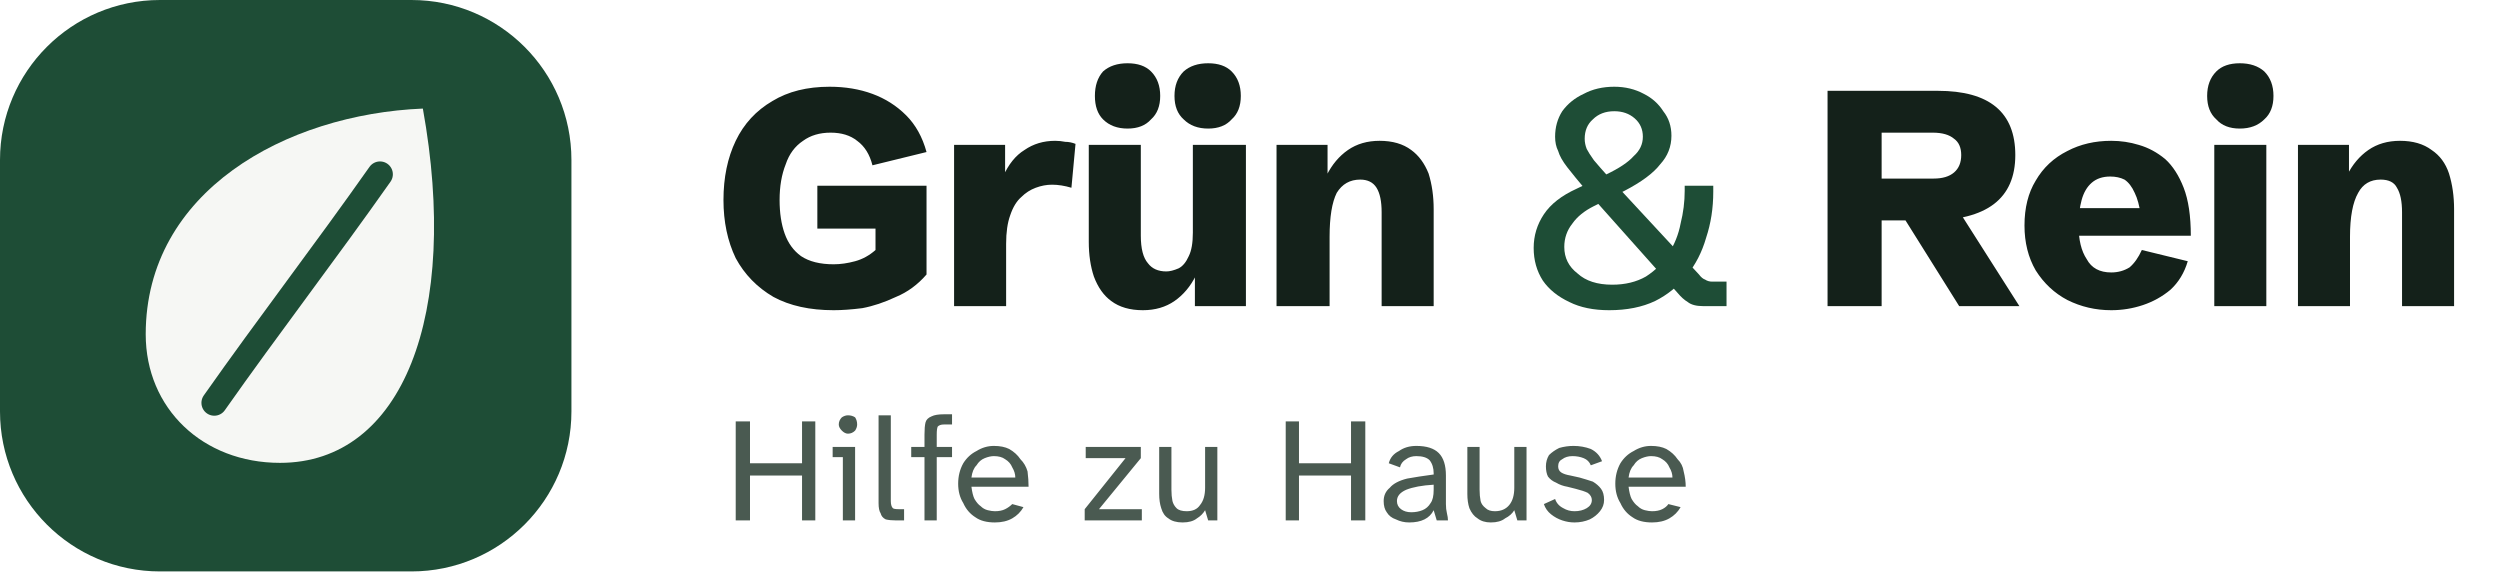
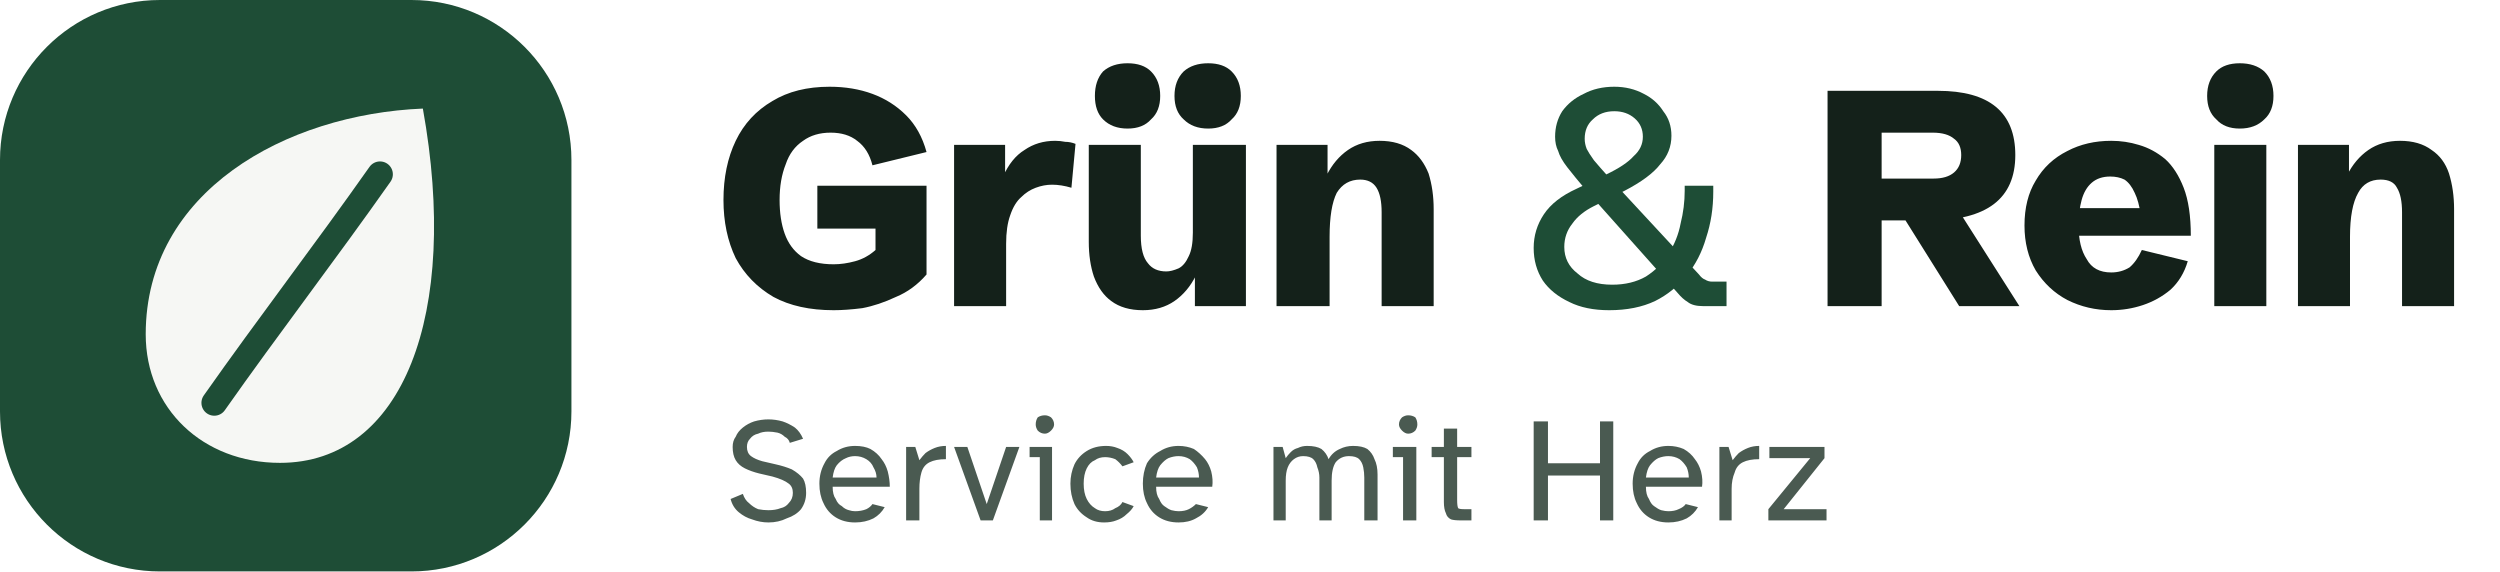
<svg xmlns="http://www.w3.org/2000/svg" viewBox="0 0 245 56" width="245" height="56" role="img" aria-labelledby="t">
  <g transform="translate(0 0) scale(0.56)">
    <rect width="100" height="100" rx="28" fill="#1E4D36" />
    <path d="M74 19C50 20 25.5 33.5 25.5 58.5 25.5 71.5 35.5 81 49 81 70.5 81 80.5 55 74 19Z" fill="#F6F7F4" />
    <path d="M37.5 70.5C47 57 57 44 66.5 30.5" fill="none" stroke="#1E4D36" stroke-width="4.5" stroke-linecap="round" />
  </g>
  <path fill="#14211A" d="M81.7 30.4Q78.2 30.4 75.8 29.1Q73.4 27.7 72.1 25.3Q70.9 22.8 70.9 19.6Q70.9 16.3 72.1 13.8Q73.3 11.3 75.7 9.9Q78 8.5 81.3 8.5Q83.6 8.5 85.5 9.2Q87.4 9.9 88.8 11.3Q90.2 12.7 90.8 14.9L85.5 16.2Q85.1 14.6 84 13.8Q83 13 81.4 13Q79.8 13 78.7 13.8Q77.5 14.6 77 16.1Q76.4 17.6 76.4 19.6Q76.4 21.5 76.9 22.9Q77.4 24.3 78.5 25.1Q79.7 25.9 81.7 25.9Q82.7 25.9 83.8 25.6Q84.9 25.3 85.8 24.5L85.8 21.2L87.8 22.4L80.1 22.4L80.1 18.2L90.8 18.2L90.8 26.9Q89.5 28.4 87.8 29.1Q86.1 29.9 84.5 30.2Q82.9 30.4 81.7 30.4ZM93.5 30L93.5 14.2L98.5 14.2L98.5 17.8L98.3 17.3Q99.1 15.5 100.4 14.7Q101.7 13.8 103.4 13.8Q103.9 13.8 104.4 13.9Q104.9 13.9 105.4 14.1L105 18.4Q104 18.1 103.1 18.1Q102.3 18.1 101.5 18.4Q100.7 18.7 100.1 19.3Q99.4 19.9 99 21.1Q98.6 22.2 98.6 23.9L98.6 30ZM112 30.4Q110.1 30.4 108.9 29.5Q107.8 28.7 107.2 27.1Q106.7 25.6 106.7 23.7L106.7 14.2L111.8 14.2L111.8 23.1Q111.8 25 112.5 25.8Q113.1 26.6 114.3 26.6Q114.8 26.6 115.5 26.3Q116.1 26 116.5 25.1Q116.9 24.3 116.9 22.8L116.9 14.2L122.1 14.2L122.1 30L117.1 30L117.1 26.3L117.2 27Q116.4 28.6 115.1 29.5Q113.8 30.4 112 30.4ZM110.5 12.6Q109 12.6 108.1 11.7Q107.3 10.9 107.3 9.4Q107.3 7.9 108.1 7Q109 6.2 110.5 6.2Q112 6.2 112.8 7Q113.7 7.9 113.7 9.4Q113.7 10.9 112.8 11.7Q112 12.6 110.5 12.6ZM118.4 12.6Q116.9 12.6 116 11.7Q115.1 10.9 115.1 9.4Q115.1 7.9 116 7Q116.9 6.2 118.4 6.2Q119.9 6.2 120.7 7Q121.6 7.9 121.6 9.4Q121.6 10.9 120.7 11.7Q119.9 12.6 118.4 12.6ZM125.1 30L125.1 14.2L130.1 14.2L130.1 17.9L130 17.2Q130.8 15.6 132.1 14.7Q133.4 13.8 135.2 13.8Q137.1 13.8 138.3 14.7Q139.4 15.5 140 17Q140.5 18.6 140.5 20.5L140.5 30L135.4 30L135.4 20.8Q135.4 19.2 134.9 18.4Q134.4 17.6 133.3 17.6Q131.8 17.6 131 18.9Q130.3 20.3 130.3 23.2L130.3 30ZM179.1 30L179.1 8.9L189.9 8.9Q197.5 8.9 197.5 15.2Q197.5 21.6 189.1 21.6L184.4 21.6L184.4 30ZM192 30L185.8 20.1L191.6 20.1L197.9 30ZM184.4 17.5L189.5 17.5Q190.8 17.5 191.5 16.9Q192.2 16.3 192.2 15.2Q192.2 14.1 191.5 13.6Q190.8 13 189.4 13L184.4 13ZM206.9 30.4Q204.6 30.4 202.6 29.4Q200.7 28.4 199.5 26.5Q198.4 24.6 198.4 22.1Q198.4 19.5 199.5 17.7Q200.6 15.8 202.6 14.8Q204.5 13.8 206.9 13.8Q208.3 13.8 209.6 14.2Q211 14.6 212.2 15.6Q213.3 16.6 214 18.4Q214.7 20.2 214.7 23.1L201.7 23.1L201.7 20.4L210.1 20.4L209.8 21.1Q209.6 19.7 209.2 18.9Q208.8 18 208.2 17.6Q207.6 17.3 206.8 17.3Q205.7 17.3 205 17.9Q204.3 18.5 204 19.6Q203.7 20.7 203.7 22.1Q203.7 24.2 204.5 25.4Q205.2 26.7 206.9 26.7Q207.9 26.7 208.7 26.2Q209.4 25.6 209.9 24.5L214.4 25.6Q213.9 27.3 212.7 28.4Q211.5 29.4 210 29.9Q208.5 30.4 206.9 30.4ZM217 30L217 14.2L222.1 14.2L222.1 30ZM219.5 12.6Q218 12.6 217.2 11.7Q216.3 10.9 216.3 9.4Q216.3 7.9 217.2 7Q218 6.2 219.5 6.2Q221 6.2 221.9 7Q222.8 7.9 222.8 9.4Q222.8 10.9 221.9 11.7Q221 12.6 219.5 12.6ZM225.2 30L225.2 14.2L230.2 14.2L230.2 17.9L230 17.2Q230.8 15.6 232.1 14.7Q233.4 13.8 235.2 13.8Q237.1 13.8 238.3 14.7Q239.5 15.5 240 17Q240.5 18.6 240.5 20.5L240.5 30L235.4 30L235.4 20.8Q235.4 19.2 234.9 18.4Q234.5 17.6 233.3 17.6Q231.8 17.6 231.1 18.9Q230.3 20.3 230.3 23.2L230.3 30Z" />
  <path fill="#1E4D36" d="M157.7 30.4Q155.4 30.4 153.8 29.6Q152.1 28.8 151.2 27.5Q150.3 26.1 150.3 24.3Q150.3 22.5 151.3 21Q152.3 19.5 154.5 18.5L157.4 17.1Q159.3 16.2 160.1 15.3Q161 14.5 161 13.4Q161 12.3 160.2 11.6Q159.4 10.9 158.2 10.9Q156.9 10.9 156.1 11.7Q155.3 12.4 155.3 13.6Q155.3 14.1 155.5 14.6Q155.7 15 156.2 15.7Q156.7 16.3 157.6 17.3L166.5 26.9Q166.8 27.3 167.1 27.4Q167.4 27.6 167.8 27.6L169.2 27.6L169.2 30L166.9 30Q165.9 30 165.4 29.6Q164.9 29.3 164.4 28.7L155.4 18.6Q154.3 17.3 153.6 16.4Q152.9 15.5 152.7 14.8Q152.4 14.2 152.4 13.4Q152.4 12 153.1 10.9Q153.9 9.8 155.2 9.2Q156.5 8.5 158.2 8.5Q159.8 8.5 161.1 9.2Q162.3 9.8 163 10.9Q163.8 11.9 163.8 13.3Q163.8 14.9 162.7 16.1Q161.7 17.4 159.2 18.7L156.2 20.2Q154.8 20.9 154.1 21.9Q153.3 22.9 153.3 24.2Q153.3 25.8 154.6 26.8Q155.8 27.9 158 27.9Q159.9 27.9 161.3 27.1Q162.7 26.2 163.5 24.9Q164.4 23.5 164.7 21.9Q165.1 20.3 165.1 18.7L165.1 18.2L167.9 18.2L167.9 18.8Q167.9 21.2 167.2 23.3Q166.6 25.4 165.3 27Q164 28.6 162.2 29.5Q160.3 30.4 157.7 30.4Z" />
-   <path fill="#4A5A51" d="M72.1 51L72.1 41.3L73.5 41.3L73.5 45.4L78.6 45.4L78.6 41.3L79.9 41.3L79.9 51L78.6 51L78.6 46.6L73.5 46.6L73.5 51ZM82.6 51L82.6 44.8L81.6 44.8L81.6 43.8L83.8 43.8L83.8 51ZM83.1 42.5Q82.8 42.5 82.5 42.2Q82.2 41.9 82.2 41.6Q82.2 41.2 82.5 40.9Q82.8 40.7 83.1 40.7Q83.5 40.7 83.8 40.9Q84 41.2 84 41.6Q84 41.9 83.8 42.2Q83.5 42.5 83.1 42.5ZM87.8 51Q87.2 51 86.8 50.9Q86.4 50.7 86.3 50.3Q86.1 50 86.1 49.3L86.1 40.7L87.3 40.7L87.3 49.1Q87.3 49.6 87.5 49.8Q87.6 49.9 88.1 49.9L88.6 49.9L88.6 51ZM90.6 51L90.6 44.8L89.3 44.8L89.3 43.8L90.6 43.8L90.6 42.6Q90.6 41.8 90.7 41.4Q90.8 41 91.3 40.8Q91.7 40.6 92.5 40.6L93.3 40.6L93.3 41.6L92.5 41.6Q92.1 41.6 91.9 41.8Q91.8 42 91.8 42.6L91.8 43.8L93.3 43.8L93.3 44.8L91.8 44.8L91.8 51ZM97.5 51.2Q96.3 51.2 95.6 50.7Q94.8 50.2 94.4 49.3Q93.9 48.5 93.9 47.4Q93.9 46.3 94.4 45.4Q94.9 44.6 95.7 44.2Q96.5 43.7 97.4 43.7Q98.3 43.7 98.9 44Q99.6 44.4 100 45Q100.5 45.5 100.7 46.2Q100.8 47 100.8 47.7L95.2 47.7Q95.3 48.5 95.5 48.9Q95.8 49.4 96.1 49.6Q96.4 49.9 96.8 50Q97.2 50.1 97.5 50.1Q98.1 50.1 98.5 49.9Q98.9 49.7 99.2 49.4L100.3 49.7Q99.9 50.4 99.2 50.8Q98.5 51.2 97.5 51.2ZM95.2 46.8L99.5 46.8Q99.5 46.3 99.2 45.8Q99 45.3 98.5 45Q98.1 44.7 97.4 44.7Q97 44.7 96.5 44.9Q96 45.1 95.7 45.6Q95.3 46 95.2 46.8ZM106.3 51L106.3 49.9L110.3 44.9L106.4 44.9L106.4 43.8L111.8 43.8L111.8 44.9L107.7 49.9L111.9 49.9L111.9 51ZM115.9 51.2Q115 51.2 114.5 50.8Q114 50.5 113.8 49.8Q113.6 49.2 113.6 48.4L113.6 43.8L114.8 43.8L114.8 48Q114.8 48.6 114.9 49.1Q115 49.5 115.3 49.8Q115.6 50.1 116.3 50.1Q117.2 50.1 117.6 49.5Q118.1 48.9 118.1 47.8L118.1 43.8L119.3 43.8L119.3 51L118.4 51L118.1 50Q117.8 50.5 117.3 50.8Q116.8 51.2 115.9 51.2ZM126 51L126 41.3L127.3 41.3L127.3 45.4L132.4 45.4L132.4 41.3L133.8 41.3L133.8 51L132.4 51L132.4 46.6L127.3 46.6L127.3 51ZM138.1 51.2Q137.4 51.2 136.8 50.9Q136.2 50.7 135.9 50.2Q135.6 49.8 135.6 49.1Q135.6 48.3 136.2 47.8Q136.7 47.2 137.9 46.9Q139 46.7 140.5 46.5L140.5 46.4Q140.5 45.6 140.1 45.1Q139.7 44.7 138.8 44.7Q138.2 44.7 137.8 45Q137.3 45.3 137.2 45.8L136.1 45.4Q136.3 44.6 137.1 44.2Q137.8 43.7 138.8 43.7Q140.3 43.7 141 44.4Q141.7 45.1 141.7 46.6L141.7 48.3Q141.7 48.9 141.7 49.4Q141.7 49.9 141.8 50.3Q141.9 50.7 141.9 51L140.8 51L140.5 50Q140.2 50.6 139.6 50.9Q139 51.2 138.1 51.2ZM138.3 50.2Q138.9 50.2 139.4 50Q139.9 49.8 140.2 49.3Q140.5 48.9 140.5 48L140.5 47.5Q138.8 47.6 137.8 48Q136.9 48.4 136.9 49.1Q136.9 49.6 137.3 49.9Q137.7 50.2 138.3 50.2ZM146.1 51.2Q145.3 51.2 144.8 50.8Q144.3 50.5 144 49.8Q143.8 49.2 143.8 48.4L143.8 43.8L145 43.8L145 48Q145 48.6 145.1 49.1Q145.2 49.5 145.6 49.8Q145.9 50.1 146.5 50.1Q147.4 50.1 147.9 49.5Q148.4 48.9 148.4 47.8L148.4 43.8L149.6 43.8L149.6 51L148.7 51L148.4 50Q148.1 50.5 147.5 50.8Q147 51.2 146.1 51.2ZM154.3 51.2Q153.7 51.2 153.1 51Q152.5 50.8 152 50.4Q151.5 50 151.3 49.4L152.4 48.9Q152.6 49.5 153.2 49.8Q153.7 50.1 154.3 50.1Q155 50.1 155.5 49.8Q156 49.5 156 49Q156 48.6 155.6 48.3Q155.2 48.1 154.4 47.9L153.6 47.7Q153 47.6 152.5 47.3Q152 47.1 151.7 46.7Q151.5 46.3 151.5 45.7Q151.5 45.1 151.8 44.6Q152.2 44.2 152.8 43.9Q153.5 43.7 154.2 43.7Q155.1 43.7 155.9 44Q156.7 44.4 157 45.2L155.9 45.6Q155.7 45.1 155.2 44.9Q154.7 44.7 154.1 44.7Q153.5 44.7 153.1 45Q152.7 45.2 152.7 45.7Q152.7 46.1 153 46.3Q153.3 46.5 153.9 46.6L154.8 46.8Q155.5 47 156.1 47.2Q156.6 47.5 156.9 47.9Q157.2 48.3 157.2 49Q157.2 49.6 156.8 50.1Q156.4 50.6 155.8 50.9Q155.1 51.2 154.3 51.2ZM161.9 51.2Q160.7 51.2 160 50.7Q159.2 50.2 158.8 49.3Q158.3 48.5 158.3 47.4Q158.3 46.3 158.8 45.4Q159.3 44.6 160.1 44.2Q160.9 43.7 161.8 43.7Q162.7 43.7 163.3 44Q164 44.4 164.4 45Q164.9 45.5 165 46.2Q165.2 47 165.2 47.7L159.6 47.7Q159.7 48.5 159.9 48.9Q160.2 49.4 160.5 49.6Q160.8 49.9 161.2 50Q161.6 50.1 161.9 50.1Q162.5 50.1 162.9 49.9Q163.3 49.7 163.5 49.4L164.7 49.7Q164.3 50.4 163.6 50.8Q162.9 51.2 161.9 51.2ZM159.6 46.8L163.9 46.8Q163.9 46.3 163.6 45.8Q163.4 45.3 162.9 45Q162.5 44.7 161.8 44.7Q161.4 44.7 160.9 44.9Q160.4 45.1 160.1 45.6Q159.7 46 159.6 46.8Z" />
+   <path fill="#4A5A51" d="M75.3 51.2Q74.5 51.2 73.7 50.9Q73 50.7 72.4 50.2Q71.8 49.7 71.6 48.9L72.8 48.4Q73 49 73.4 49.3Q73.8 49.7 74.3 49.9Q74.8 50 75.3 50Q76 50 76.5 49.8Q77 49.7 77.3 49.3Q77.7 48.9 77.7 48.3Q77.7 47.7 77.3 47.4Q76.8 47 75.7 46.7L74.4 46.4Q73.6 46.2 73 45.9Q72.4 45.6 72.1 45.1Q71.8 44.6 71.8 43.8Q71.8 43.2 72.1 42.8Q72.3 42.3 72.8 41.9Q73.3 41.5 73.9 41.3Q74.6 41.1 75.3 41.1Q76 41.1 76.7 41.3Q77.3 41.5 77.9 41.9Q78.4 42.3 78.7 43L77.4 43.4Q77.3 43 76.9 42.8Q76.6 42.5 76.2 42.4Q75.7 42.3 75.3 42.3Q74.7 42.3 74.3 42.5Q73.8 42.6 73.5 43Q73.2 43.3 73.2 43.8Q73.2 44.4 73.6 44.7Q74 45 74.7 45.2L76 45.5Q76.9 45.7 77.6 46Q78.3 46.4 78.7 46.9Q79 47.4 79 48.3Q79 49.2 78.5 49.9Q78 50.5 77.1 50.8Q76.3 51.2 75.3 51.2ZM83.8 51.2Q82.7 51.2 81.9 50.7Q81.1 50.2 80.7 49.3Q80.3 48.5 80.3 47.4Q80.3 46.3 80.8 45.4Q81.2 44.6 82 44.2Q82.8 43.7 83.8 43.7Q84.7 43.7 85.3 44Q86 44.4 86.4 45Q86.8 45.5 87 46.2Q87.2 47 87.2 47.7L81.6 47.7Q81.6 48.5 81.9 48.9Q82.1 49.4 82.5 49.6Q82.8 49.9 83.2 50Q83.5 50.1 83.8 50.1Q84.4 50.1 84.9 49.9Q85.3 49.7 85.5 49.4L86.7 49.7Q86.3 50.4 85.6 50.8Q84.8 51.2 83.8 51.2ZM81.6 46.8L85.9 46.8Q85.9 46.3 85.6 45.8Q85.4 45.3 84.9 45Q84.4 44.7 83.8 44.7Q83.3 44.7 82.9 44.9Q82.4 45.1 82 45.6Q81.7 46 81.6 46.8ZM88.8 51L88.8 43.8L89.7 43.8L90.1 45.1Q90.4 44.7 90.7 44.4Q91.1 44.1 91.6 43.9Q92.1 43.7 92.7 43.7L92.7 45Q91.7 45 91.1 45.3Q90.5 45.6 90.3 46.3Q90.1 47 90.1 47.9L90.1 51ZM96.1 51L93.5 43.8L94.8 43.8L96.7 49.4L98.6 43.8L99.9 43.8L97.3 51ZM101.9 51L101.9 44.8L100.9 44.8L100.9 43.8L103.1 43.8L103.1 51ZM102.4 42.5Q102 42.5 101.7 42.2Q101.5 41.9 101.5 41.6Q101.5 41.2 101.7 40.9Q102 40.7 102.4 40.7Q102.7 40.7 103 40.9Q103.3 41.2 103.3 41.6Q103.3 41.9 103 42.2Q102.7 42.5 102.4 42.5ZM108.2 51.2Q107.2 51.2 106.5 50.7Q105.7 50.2 105.3 49.4Q104.9 48.5 104.9 47.4Q104.9 46.4 105.3 45.5Q105.7 44.7 106.5 44.2Q107.3 43.7 108.4 43.7Q109 43.7 109.5 43.9Q110.1 44.1 110.5 44.5Q110.9 44.9 111.1 45.3L110 45.7Q109.7 45.3 109.3 45Q108.8 44.8 108.3 44.8Q107.7 44.8 107.3 45.1Q106.8 45.3 106.5 45.9Q106.2 46.5 106.2 47.4Q106.2 48.3 106.5 48.9Q106.8 49.5 107.3 49.8Q107.7 50.1 108.3 50.1Q108.9 50.1 109.3 49.8Q109.8 49.6 110 49.2L111.1 49.6Q110.9 50 110.4 50.4Q110 50.8 109.4 51Q108.9 51.2 108.2 51.2ZM115.5 51.2Q114.4 51.2 113.6 50.7Q112.8 50.2 112.4 49.3Q112 48.5 112 47.4Q112 46.3 112.4 45.4Q112.9 44.6 113.7 44.2Q114.5 43.7 115.5 43.7Q116.3 43.7 117 44Q117.6 44.4 118.1 45Q118.5 45.5 118.7 46.2Q118.9 47 118.8 47.7L113.3 47.7Q113.3 48.5 113.6 48.9Q113.8 49.4 114.1 49.6Q114.5 49.9 114.8 50Q115.2 50.1 115.5 50.1Q116.1 50.1 116.5 49.9Q116.9 49.7 117.2 49.4L118.4 49.7Q118 50.4 117.2 50.8Q116.5 51.2 115.5 51.2ZM113.3 46.8L117.5 46.8Q117.5 46.3 117.3 45.8Q117 45.3 116.6 45Q116.1 44.7 115.5 44.7Q115 44.7 114.5 44.9Q114.1 45.1 113.7 45.6Q113.4 46 113.3 46.8ZM124.8 51L124.8 43.8L125.7 43.8L126 44.9Q126.2 44.6 126.5 44.3Q126.8 44 127.2 43.9Q127.6 43.7 128.1 43.7Q129 43.7 129.5 44Q130 44.4 130.2 45Q130.6 44.3 131.3 44Q131.9 43.7 132.6 43.7Q133.5 43.7 134 44Q134.5 44.4 134.7 45Q135 45.6 135 46.5L135 51L133.7 51L133.7 46.8Q133.7 46.3 133.6 45.8Q133.5 45.3 133.2 45Q132.9 44.7 132.2 44.7Q131.4 44.7 130.9 45.3Q130.5 45.9 130.5 47.1L130.5 51L129.3 51L129.3 46.8Q129.3 46.3 129.1 45.8Q129 45.3 128.7 45Q128.4 44.7 127.7 44.7Q127.2 44.7 126.8 45Q126.4 45.3 126.2 45.8Q126 46.3 126 47.1L126 51ZM137.5 51L137.5 44.8L136.5 44.8L136.5 43.8L138.8 43.8L138.8 51ZM138 42.5Q137.7 42.5 137.4 42.2Q137.1 41.9 137.1 41.6Q137.1 41.2 137.4 40.9Q137.7 40.7 138 40.7Q138.4 40.7 138.7 40.9Q138.9 41.2 138.9 41.6Q138.9 41.9 138.7 42.2Q138.4 42.5 138 42.5ZM143.2 51Q142.5 51 142.2 50.9Q141.8 50.7 141.7 50.3Q141.5 49.9 141.5 49.2L141.5 44.8L140.3 44.8L140.3 43.8L141.5 43.8L141.5 42L142.8 42L142.8 43.8L144.2 43.8L144.2 44.8L142.8 44.8L142.8 49Q142.8 49.6 142.9 49.8Q143 49.9 143.5 49.9L144.2 49.9L144.2 51ZM150.3 51L150.3 41.3L151.7 41.3L151.7 45.4L156.8 45.4L156.8 41.3L158.1 41.3L158.1 51L156.8 51L156.8 46.6L151.7 46.6L151.7 51ZM163.5 51.2Q162.4 51.2 161.6 50.7Q160.8 50.2 160.4 49.3Q160 48.5 160 47.4Q160 46.3 160.5 45.4Q160.9 44.6 161.7 44.2Q162.5 43.7 163.5 43.7Q164.3 43.7 165 44Q165.7 44.4 166.1 45Q166.5 45.5 166.7 46.2Q166.9 47 166.8 47.7L161.3 47.7Q161.3 48.5 161.6 48.9Q161.8 49.4 162.1 49.6Q162.5 49.9 162.8 50Q163.2 50.1 163.5 50.1Q164.1 50.1 164.5 49.9Q165 49.7 165.2 49.4L166.4 49.7Q166 50.4 165.3 50.8Q164.5 51.2 163.5 51.2ZM161.3 46.8L165.5 46.8Q165.5 46.3 165.3 45.8Q165 45.3 164.6 45Q164.1 44.7 163.5 44.7Q163 44.7 162.5 44.9Q162.1 45.1 161.7 45.6Q161.4 46 161.3 46.8ZM168.5 51L168.5 43.8L169.4 43.8L169.8 45.1Q170.1 44.7 170.4 44.4Q170.8 44.1 171.3 43.9Q171.8 43.7 172.4 43.7L172.4 45Q171.4 45 170.8 45.3Q170.2 45.6 170 46.3Q169.7 47 169.7 47.9L169.7 51ZM173.3 51L173.3 49.9L177.4 44.9L173.4 44.9L173.4 43.8L178.8 43.8L178.8 44.9L174.8 49.9L179 49.9L179 51Z" />
</svg>
